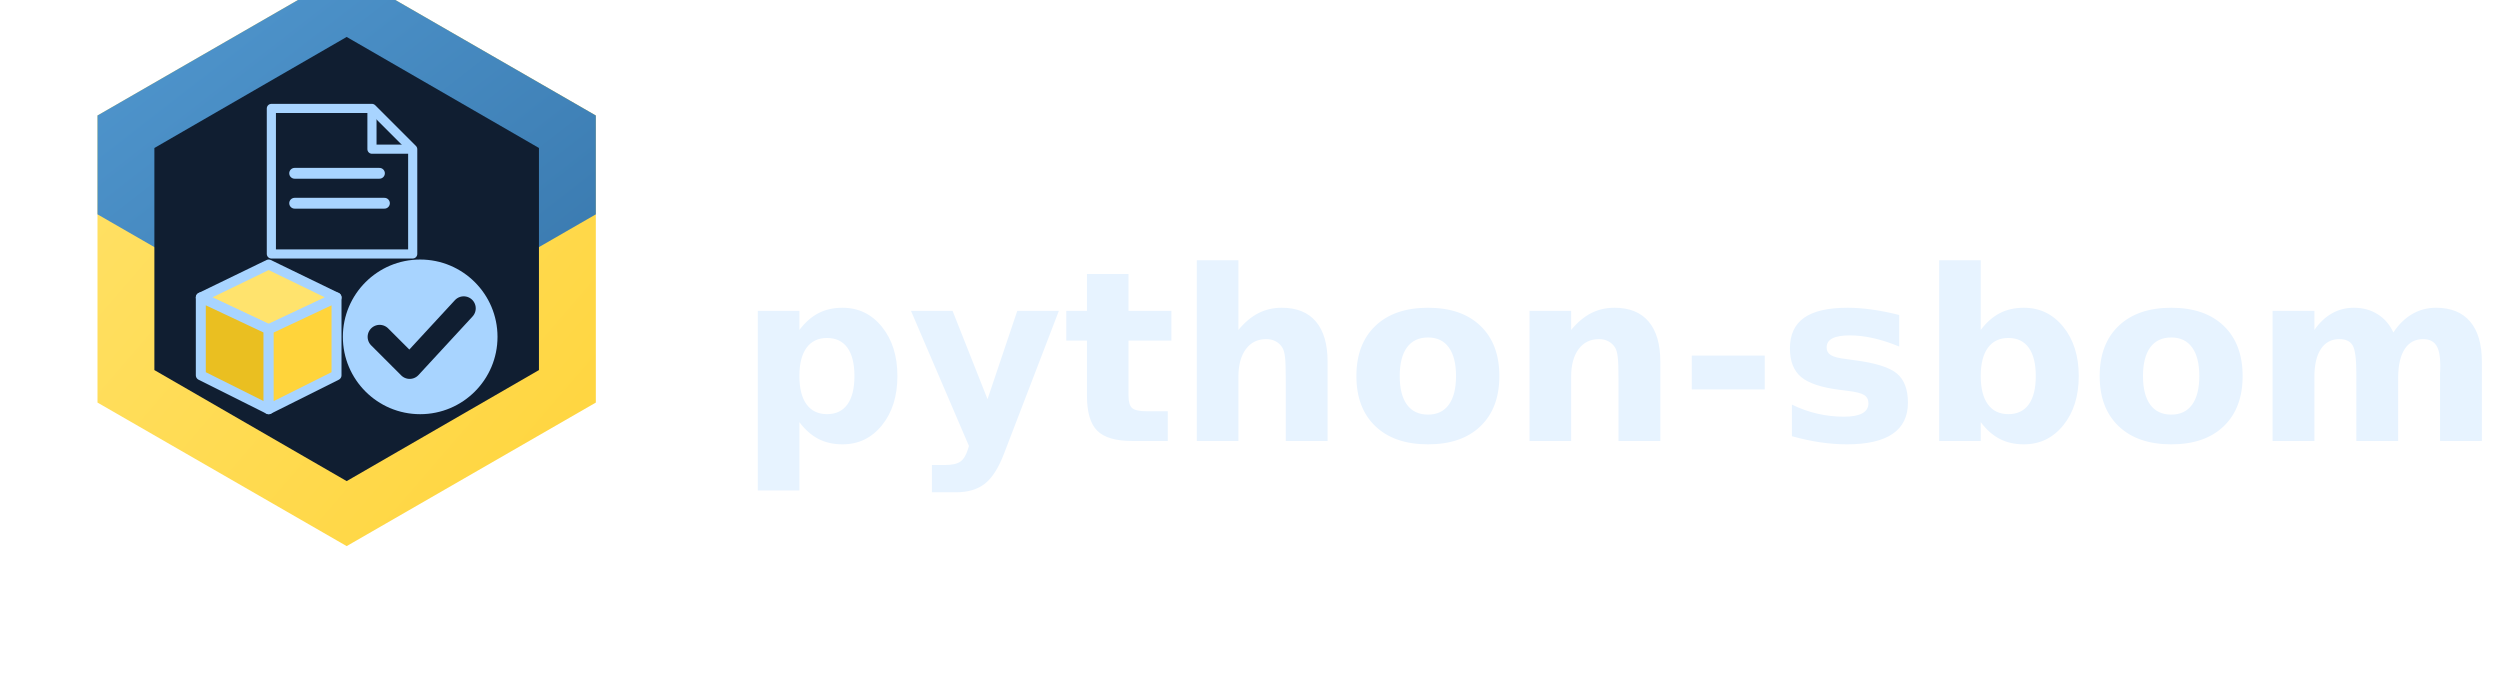
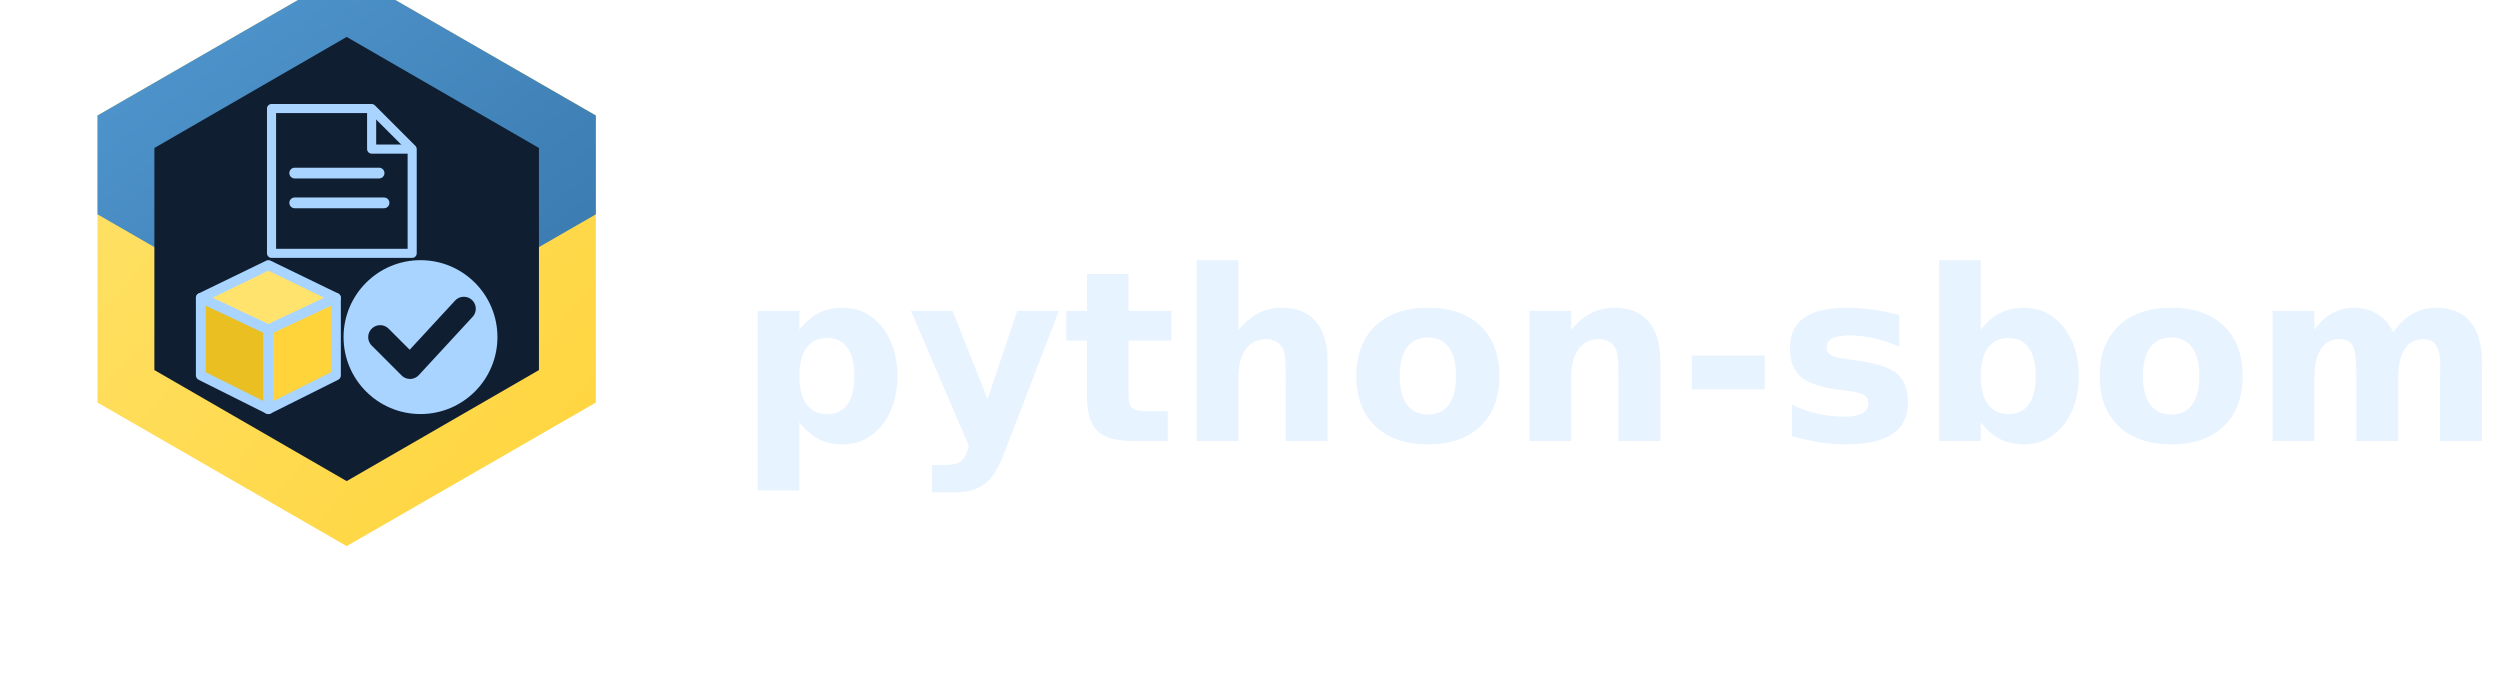
<svg xmlns="http://www.w3.org/2000/svg" viewBox="0 0 1440 400" width="1440" height="400">
  <defs>
    <linearGradient id="blue" x2="1" y2="1">
      <stop stop-color="#5299D1" />
      <stop offset="1" stop-color="#3776AB" />
    </linearGradient>
    <linearGradient id="yellow" x2="1" y2="1">
      <stop stop-color="#FFE36D" />
      <stop offset="1" stop-color="#FFD43B" />
    </linearGradient>
  </defs>
  <g transform="translate(0 -38) scale(.78)">
    <path d="M256 28 440 134 440 346 256 452 72 346 72 134Z" fill="url(#yellow)" />
    <path d="M256 28 440 134 440 207 256 313 72 207 72 134Z" fill="url(#blue)" />
    <path d="M256 76 398 158 398 322 256 404 114 322 114 158Z" fill="#101E31" />
-     <g transform="translate(82.506 55.738) scale(0.61398)">
+     <g transform="translate(83.212 56.174) scale(0.61095)">
      <path d="M192 119H313L362 168V294H192Z" fill="#101E31" stroke="#A8D4FF" stroke-width="11" stroke-linejoin="round" />
      <path d="M313 119V168H362" fill="none" stroke="#A8D4FF" stroke-width="11" stroke-linejoin="round" />
      <path d="M220 197H322M220 233H328" stroke="#A8D4FF" stroke-width="13" stroke-linecap="round" />
    </g>
-     <g transform="translate(50.296 68.688) scale(0.73684)">
+     <g transform="translate(50.809 70.008) scale(0.7332)">
      <path d="M133 271 201 238 269 271 201 303Z" fill="#FFE36D" stroke="#A8D4FF" stroke-width="10" stroke-linejoin="round" />
      <path d="M133 271V349L201 383V303Z" fill="#EABF21" stroke="#A8D4FF" stroke-width="10" stroke-linejoin="round" />
      <path d="M269 271V349L201 383V303Z" fill="#FFD43B" stroke="#A8D4FF" stroke-width="10" stroke-linejoin="round" />
    </g>
-     <g transform="translate(-60.029 -81.713) scale(1.10874)">
+     <g transform="translate(-57.967 -79.651) scale(1.10326)">
      <circle cx="334" cy="342" r="51.5" fill="#A8D4FF" />
      <path d="m307 342 20 20 36-39" fill="none" stroke="#101E31" stroke-width="16" stroke-linecap="round" stroke-linejoin="round" />
    </g>
  </g>
  <text x="425" y="254" font-family="DejaVu Sans,Arial,sans-serif" font-size="137" font-weight="700" fill="#E7F3FF">python-sbom</text>
</svg>
